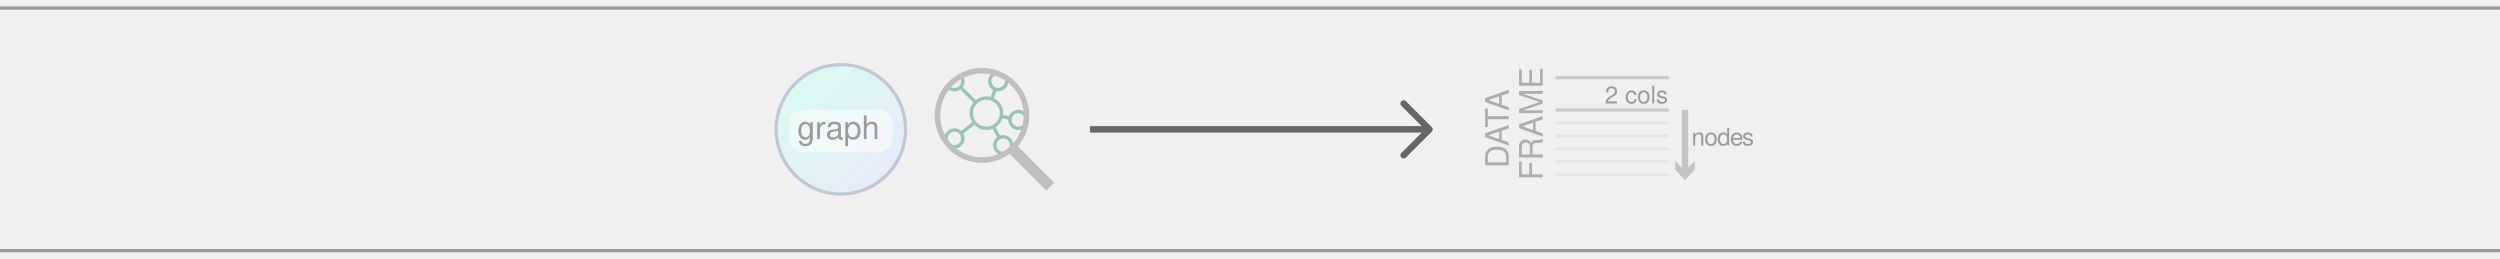
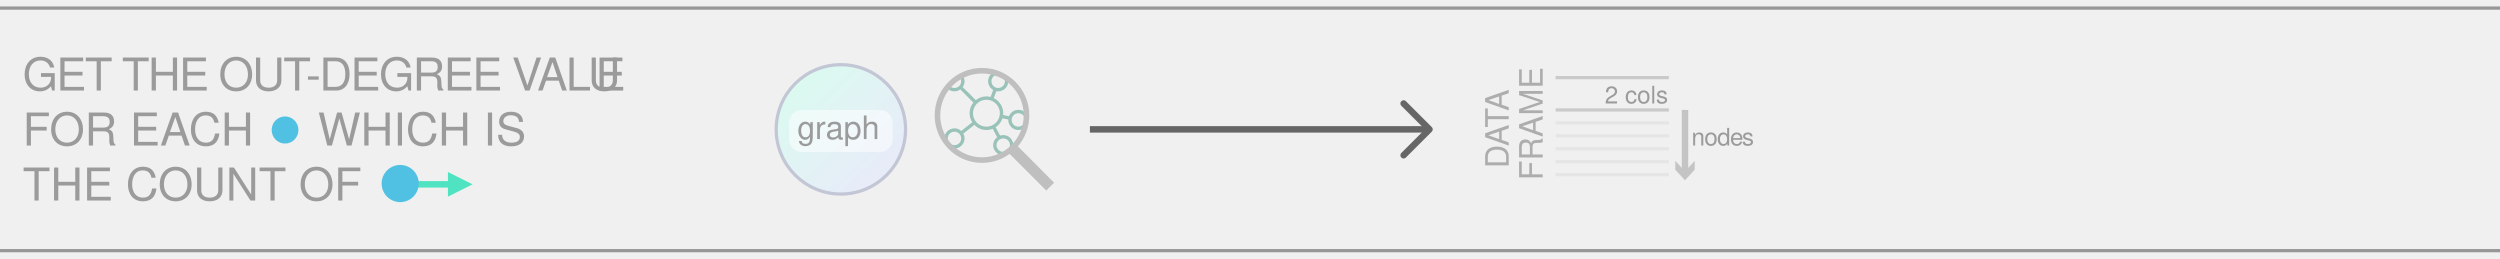
- <svg xmlns="http://www.w3.org/2000/svg" xmlns:xlink="http://www.w3.org/1999/xlink" width="773px" height="80px" viewBox="0 0 773 80" version="1.1">
+ <svg xmlns="http://www.w3.org/2000/svg" width="773px" height="80px" viewBox="0 0 773 80" version="1.1">
  <defs>
-     <rect id="path-1" x="-6" y="2" width="784" height="76" />
-     <mask id="mask-2" maskContentUnits="userSpaceOnUse" maskUnits="objectBoundingBox" x="0" y="0" width="784" height="76" fill="white">
-       <use xlink:href="#path-1" />
-     </mask>
-     <linearGradient x1="14.999%" y1="13.838%" x2="87.396%" y2="88.282%" id="linearGradient-3">
+     <linearGradient x1="14.999%" y1="13.838%" x2="87.396%" y2="88.282%" id="linearGradient-1">
      <stop stop-color="#DBFAF0" offset="0%" />
      <stop stop-color="#E8EBF9" offset="97.322%" />
      <stop stop-color="#E8EAF9" offset="100%" />
    </linearGradient>
  </defs>
  <g id="Graph-Functions---inspection" stroke="none" stroke-width="1" fill="none" fill-rule="evenodd">
-     <use id="Rectangle-Copy-15" stroke="#979797" mask="url(#mask-2)" stroke-width="2" xlink:href="#path-1" />
+     <rect id="Rectangle-Copy-15" stroke="#979797" x="-5.5" y="2.5" width="783" height="75" />
    <g id="graph-object" transform="translate(240, 20)">
-       <ellipse id="graph-shape" stroke="#C2C6D5" stroke-width="1" fill="url(#linearGradient-3)" fill-rule="evenodd" cx="20" cy="20" rx="20" ry="20" />
+       <ellipse id="graph-shape" stroke="#C2C6D5" stroke-width="1" fill="url(#linearGradient-1)" fill-rule="evenodd" cx="20" cy="20" rx="20" ry="20" />
      <rect id="graph-text-box" fill-opacity="0.528" fill="#FFFFFF" fill-rule="evenodd" x="4" y="14" width="32" height="13" rx="4" />
      <text id="graph-text" font-family="Helvetica-Light, Helvetica" font-size="10" font-weight="300" fill="#9B9B9B">
        <tspan x="6.5" y="23">graph</tspan>
      </text>
    </g>
    <g id="invert_selection" transform="translate(337, 30)" stroke="#666666">
      <g id="Wireframe-Line-01">
        <g>
          <polyline id="arrowhead" stroke-width="2" stroke-linecap="round" stroke-linejoin="round" points="97 2 105 10 97 18" />
          <path d="M104,10 L0,10" id="Line" stroke-width="2" />
        </g>
      </g>
    </g>
    <g id="Group-2-Copy-23" transform="translate(289, 21)" fill-rule="nonzero">
      <g id="Mind-Map_bfbfbf" transform="translate(3, 1)" fill-opacity="0.435" fill="#288872">
        <path d="M3.522,2.427 C2.753,3.092 3.452,2.524 2.338,3.42 C1.61,3.977 2.589,3.114 0.507,4.82 C1.065,5.674 2.029,6.24 3.12,6.24 C3.793,6.24 4.413,6.02 4.924,5.655 L8.97,9.717 C8.236,10.614 7.8,11.755 7.8,13 C7.8,14.029 8.111,14.987 8.629,15.795 L5.216,18.492 C4.662,17.988 3.925,17.68 3.12,17.68 C1.403,17.68 0,19.083 0,20.8 C0,22.517 1.403,23.92 3.12,23.92 C4.837,23.92 6.24,22.517 6.24,20.8 C6.24,20.256 6.097,19.752 5.85,19.305 L9.279,16.608 C10.225,17.582 11.539,18.2 13,18.2 C13.691,18.2 14.346,18.072 14.95,17.826 L16.315,20.41 C15.569,20.981 15.08,21.873 15.08,22.88 C15.08,24.597 16.483,26 18.2,26 C19.917,26 21.32,24.597 21.32,22.88 C21.32,21.163 19.917,19.76 18.2,19.76 C17.86,19.76 17.532,19.821 17.225,19.922 L15.86,17.339 C16.842,16.69 17.591,15.719 17.956,14.576 L19.76,14.95 C19.758,14.992 19.76,15.037 19.76,15.08 C19.76,16.797 21.163,18.2 22.88,18.2 C24.597,18.2 26,16.797 26,15.08 C26,13.363 24.597,11.96 22.88,11.96 C21.562,11.96 20.427,12.781 19.971,13.943 L18.168,13.553 C18.186,13.373 18.2,13.185 18.2,13 C18.2,10.954 17,9.184 15.275,8.336 L16.071,6.191 C16.254,6.225 16.448,6.24 16.64,6.24 C18.357,6.24 19.76,4.837 19.76,3.12 C19.76,2.985 19.75,2.857 19.73,2.735 C18.899,1.915 18.147,0.827 16.883,0.088 C16.799,0.081 16.725,0 16.64,0 C14.923,0 13.52,1.403 13.52,3.12 C13.52,4.272 14.162,5.277 15.096,5.817 L14.3,7.979 C13.882,7.87 13.451,7.8 13,7.8 C11.754,7.8 10.614,8.236 9.717,8.97 L5.655,4.924 C6.02,4.413 6.24,3.793 6.24,3.12 C6.24,2.201 5.838,1.371 5.2,0.799 C4.126,1.699 4.256,1.906 3.522,2.427 Z M3.625,1.855 C4.004,1.855 2.447,2.769 4.157,1.314 C4.782,1.671 5.2,2.344 5.2,3.12 C5.2,4.275 4.275,5.2 3.12,5.2 C2.22,5.2 1.46,4.638 1.168,3.844 C2.481,2.779 1.545,3.916 1.545,3.661 C2.283,3.176 2.638,2.839 3.625,1.855 Z M16.64,1.04 C17.795,1.04 18.72,1.965 18.72,3.12 C18.72,4.275 17.795,5.2 16.64,5.2 C15.485,5.2 14.56,4.275 14.56,3.12 C14.56,1.965 15.485,1.04 16.64,1.04 Z M13,8.84 C15.305,8.84 17.16,10.698 17.16,13 C17.16,15.305 15.305,17.16 13,17.16 C10.696,17.16 8.84,15.305 8.84,13 C8.84,11.882 9.279,10.87 9.994,10.124 C10.037,10.092 10.076,10.053 10.107,10.01 C10.855,9.286 11.873,8.84 13,8.84 Z M22.88,13 C24.035,13 24.96,13.925 24.96,15.08 C24.96,16.235 24.035,17.16 22.88,17.16 C21.725,17.16 20.8,16.235 20.8,15.08 C20.8,13.925 21.725,13 22.88,13 Z M3.12,18.72 C4.275,18.72 5.2,19.645 5.2,20.8 C5.2,21.955 4.275,22.88 3.12,22.88 C1.965,22.88 1.04,21.955 1.04,20.8 C1.04,19.645 1.965,18.72 3.12,18.72 Z M18.2,20.8 C19.355,20.8 20.28,21.725 20.28,22.88 C20.28,24.035 19.355,24.96 18.2,24.96 C17.045,24.96 16.12,24.035 16.12,22.88 C16.12,22.091 16.551,21.413 17.192,21.06 C17.209,21.055 17.225,21.05 17.241,21.044 C17.248,21.04 17.251,21.031 17.258,21.027 C17.269,21.022 17.279,21.017 17.29,21.011 C17.565,20.878 17.873,20.8 18.2,20.8 Z" id="Shape" />
      </g>
      <g id="Search_bfbfbf" fill="#BFBFBF">
        <path d="M14.628,0 C6.559,0 0,6.584 0,14.682 C0,22.78 6.559,29.364 14.628,29.364 C17.82,29.364 20.772,28.331 23.179,26.584 L34.499,37.919 L36.919,35.49 L25.733,24.236 C27.931,21.667 29.256,18.327 29.256,14.682 C29.256,6.584 22.696,0 14.628,0 Z M14.628,1.727 C21.766,1.727 27.535,7.517 27.535,14.682 C27.535,21.847 21.766,27.636 14.628,27.636 C7.489,27.636 1.721,21.847 1.721,14.682 C1.721,7.517 7.489,1.727 14.628,1.727 Z" id="Shape" />
      </g>
    </g>
    <g id="Group-3-Copy-6" transform="translate(456, 19)">
      <text id="ID" font-family="HelveticaNeue-Light, Helvetica Neue" font-size="7.5" font-weight="300" fill="#9B9B9B">
        <tspan x="40.188" y="13">2 cols</tspan>
      </text>
      <text id="ID-Copy-6" font-family="HelveticaNeue-Light, Helvetica Neue" font-size="7.5" font-weight="300" letter-spacing="-0.2" fill="#9B9B9B">
        <tspan x="67" y="26">node</tspan>
        <tspan x="82.595" y="26">s</tspan>
      </text>
      <text id="DATA" transform="translate(6.5, 20.5) rotate(-90) translate(-6.5, -20.5) " font-family="HelveticaNeue-Light, Helvetica Neue" font-size="10" font-weight="300" fill="#ADADAD">
        <tspan x="-6.005" y="24.5">DATA</tspan>
      </text>
      <text id="FRAME" transform="translate(17, 20.5) rotate(-90) translate(-17, -20.5) " font-family="HelveticaNeue-Light, Helvetica Neue" font-size="10" font-weight="300" fill="#ADADAD">
        <tspan x="0.76" y="24.5">FRAME</tspan>
      </text>
      <path d="M59.5,5 L25.5,5" id="Line" stroke="#CACACA" stroke-linecap="square" />
      <path d="M59.5,15 L25.5,15" id="Line-Copy-3" stroke="#CACACA" stroke-linecap="square" />
      <path d="M59.5,19 L25.5,19" id="Line-Copy-5" stroke="#E5E5E5" stroke-linecap="square" />
      <path d="M59.5,23 L25.5,23" id="Line-Copy-6" stroke="#E5E5E5" stroke-linecap="square" />
      <path d="M59.5,27 L25.5,27" id="Line-Copy-7" stroke="#E5E5E5" stroke-linecap="square" />
      <path d="M59.5,31 L25.5,31" id="Line-Copy-10" stroke="#E5E5E5" stroke-linecap="square" />
      <path d="M59.5,35 L25.5,35" id="Line-Copy-11" stroke="#E5E5E5" stroke-linecap="square" />
      <g id="Arrow-10" transform="translate(65, 25.75) rotate(-270) translate(-65, -25.75) translate(54.25, 22.75)">
        <g>
          <path d="M0,3 L20,3" id="Stroke-10" stroke="#C4C4C4" stroke-width="2" />
          <polygon id="Arrow-head-10" fill="#C4C4C4" points="18.977 3 15.731 0 18.486 0 21.731 3 18.486 6 15.731 6" />
        </g>
      </g>
    </g>
+     <g id="indegree_value-copy" transform="translate(7, 15)">
+       <ellipse id="left_node-copy-3" fill="#50C1E3" transform="translate(81.13646, 25.19394) scale(-1, -1) translate(-81.13646, -25.19394) " cx="81.136" cy="25.194" rx="4.136" ry="4.194" />
+       <text id="FOR-EACH" font-family="HelveticaNeue, Helvetica Neue" font-size="14" font-weight="normal" fill="#9B9B9B">
+         <tspan x="0" y="30">FOR EACH</tspan>
+       </text>
+       <text id="WHICH-IS" font-family="HelveticaNeue, Helvetica Neue" font-size="14" font-weight="normal" fill="#9B9B9B">
+         <tspan x="91.273" y="30">WHICH IS </tspan>
+       </text>
+       <text id="GET-THE-OUT-DEGREE-V" font-family="HelveticaNeue, Helvetica Neue" font-size="14" font-weight="normal" letter-spacing="-0.5" fill="#9B9B9B">
+         <tspan x="0" y="13">GET THE OUT-DEGREE VALU</tspan>
+         <tspan x="177.122" y="13">E</tspan>
+       </text>
+       <text id="THE-COUNT-OF" font-family="HelveticaNeue, Helvetica Neue" font-size="14" font-weight="normal" fill="#9B9B9B">
+         <tspan x="0" y="47">THE COUNT OF</tspan>
+       </text>
+       <path d="M135,41.994 L122,41.994" id="Line" stroke="#50E3C2" stroke-width="2" stroke-linecap="square" />
+       <ellipse id="small_icon__node-copy-31" fill="#50C1E3" cx="116.739" cy="41.75" rx="5.739" ry="5.75" />
+       <polygon id="Triangle" stroke="#50E3C2" fill="#50E3C2" points="138 42 132 45 132 39" />
+     </g>
  </g>
</svg>
